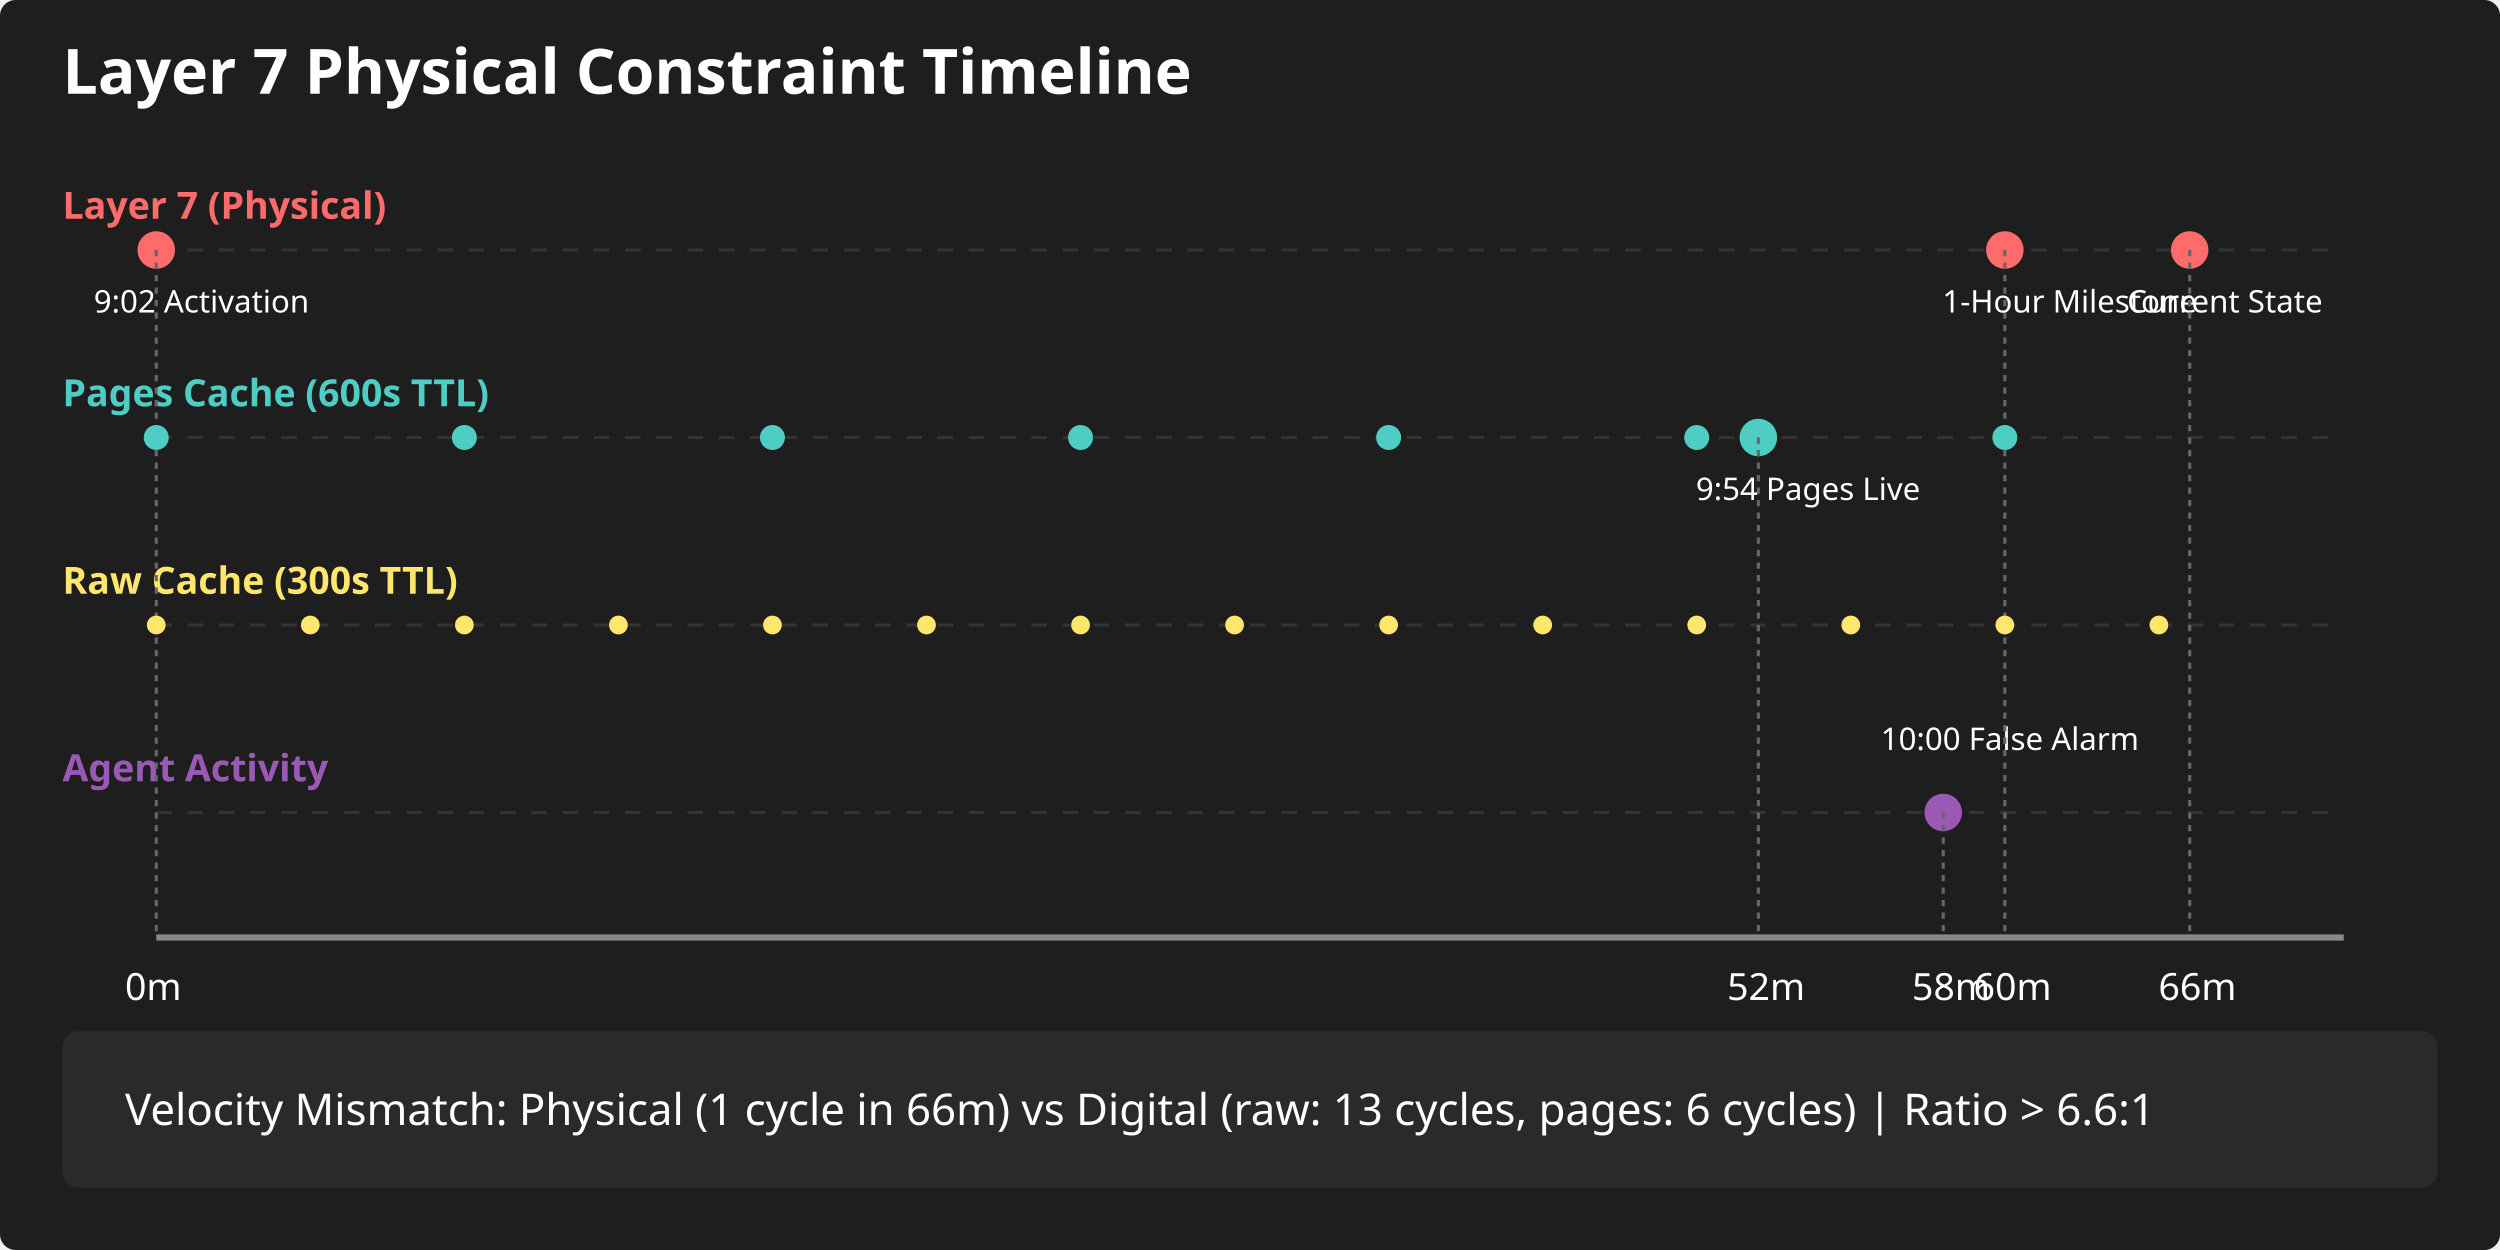
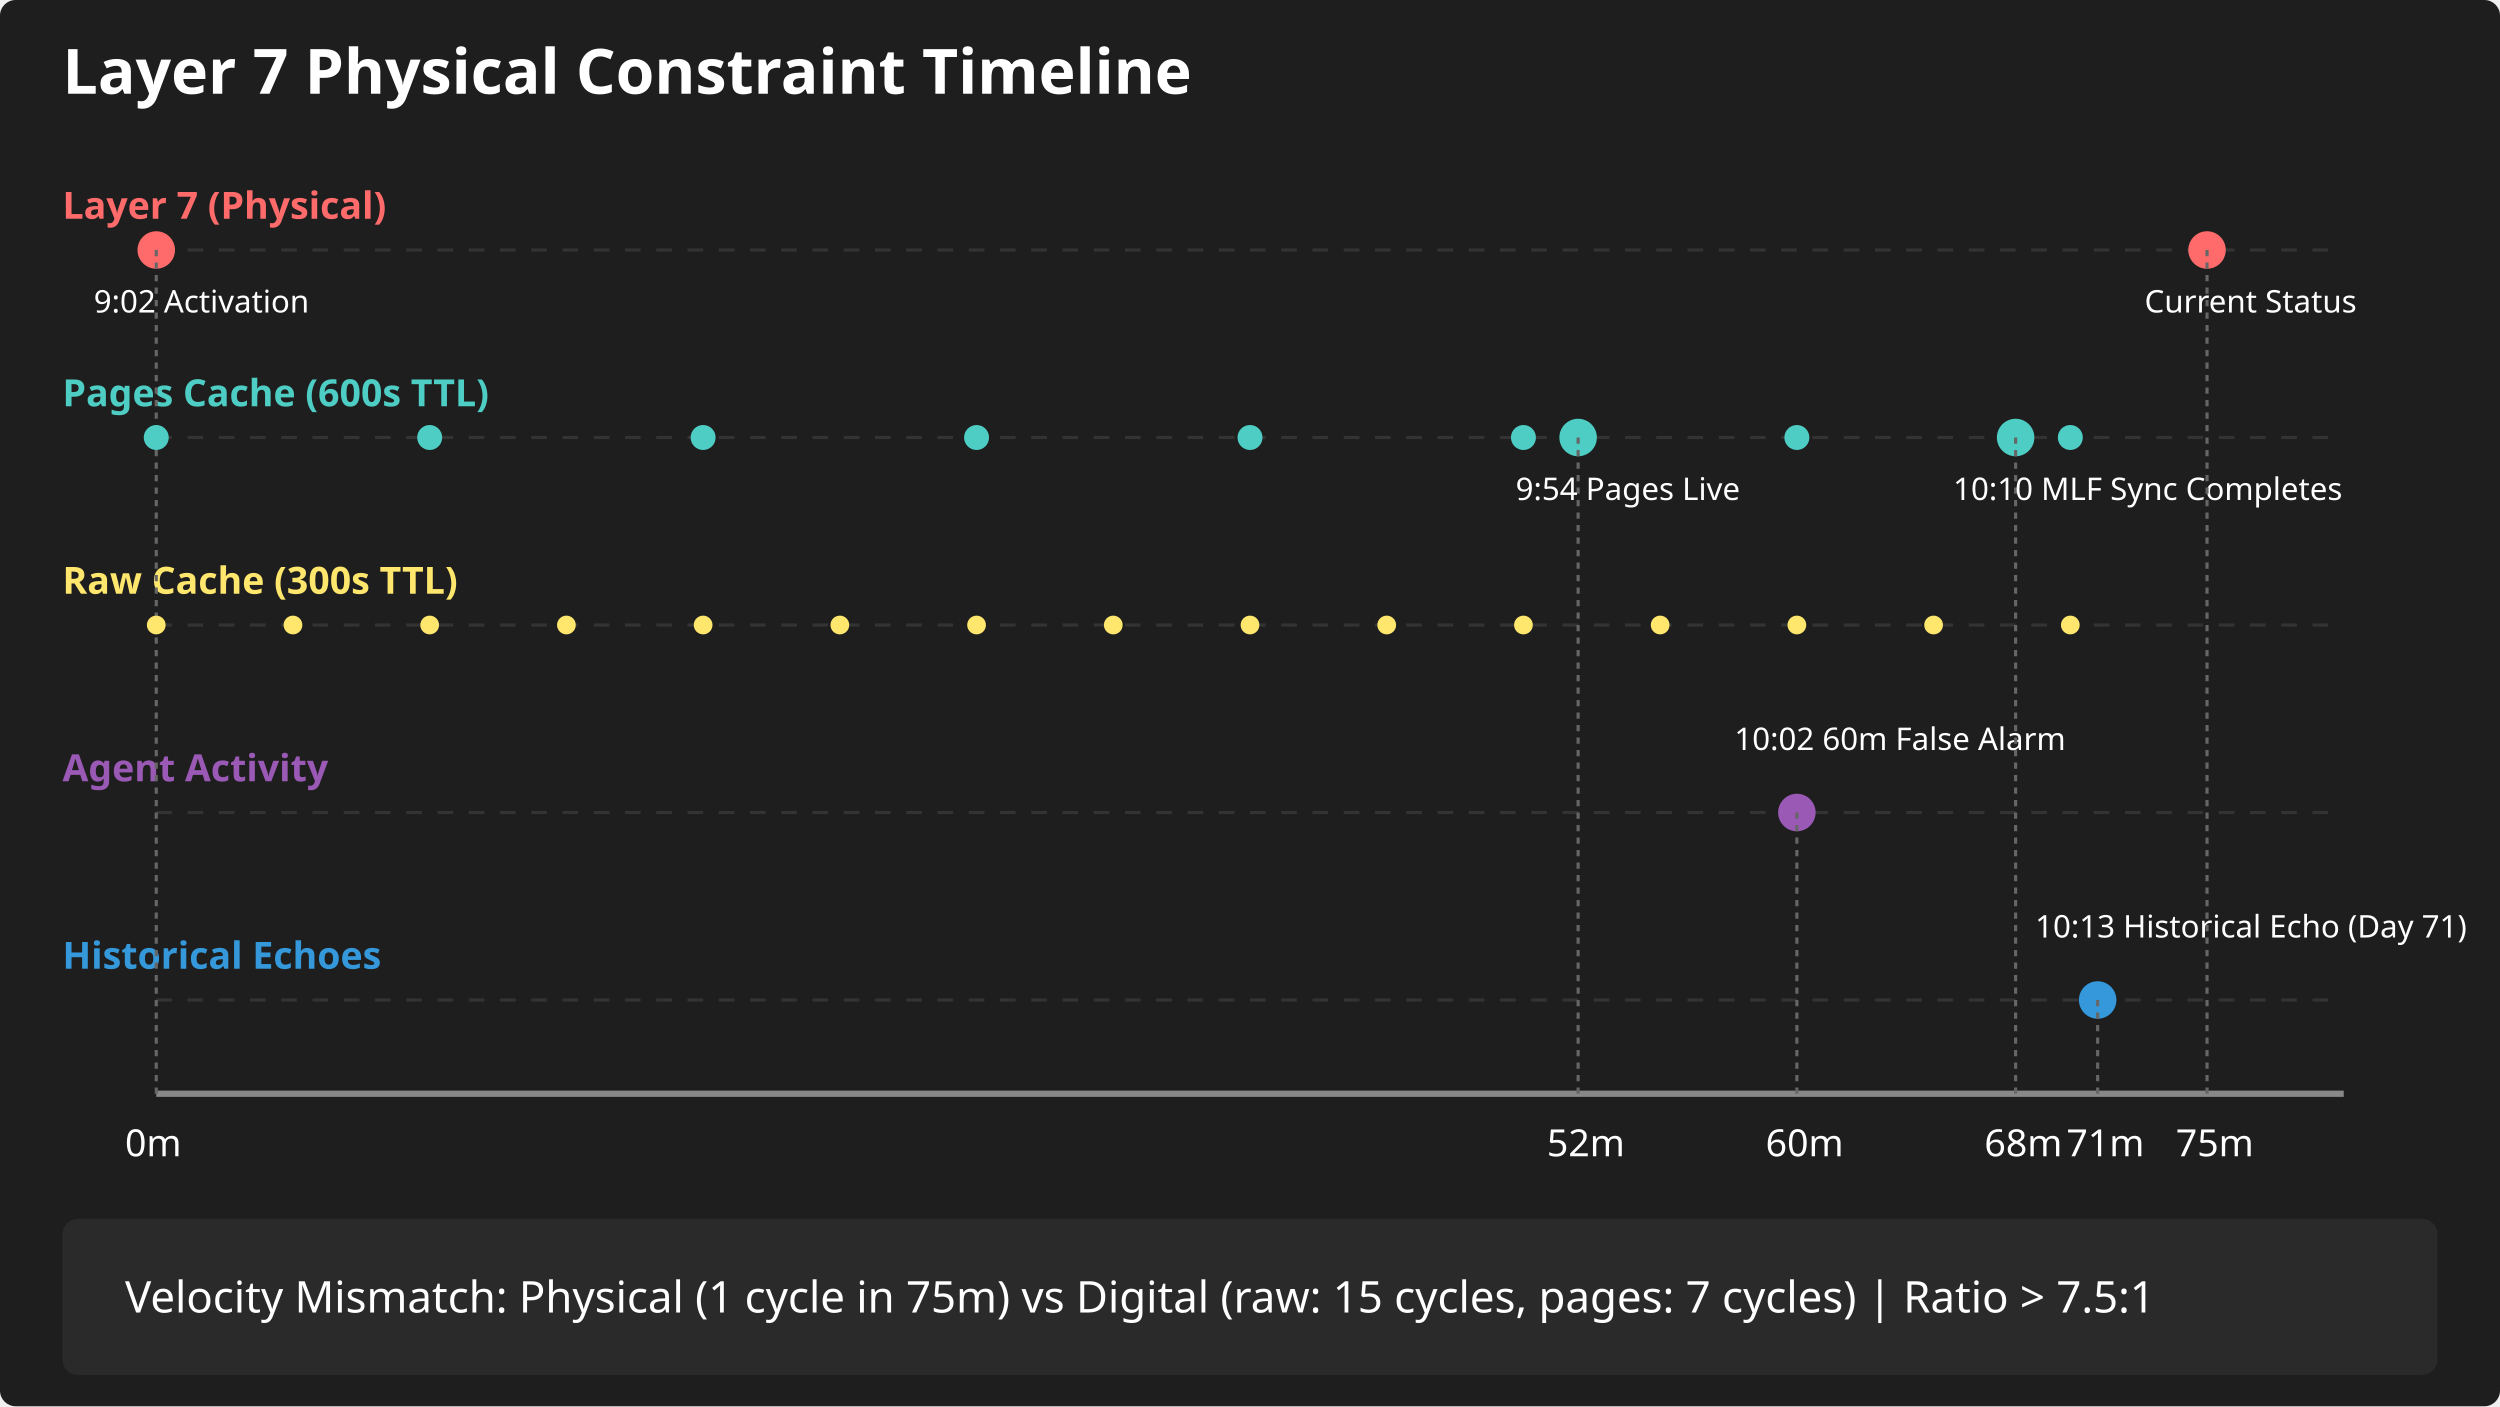
- <svg xmlns="http://www.w3.org/2000/svg" baseProfile="full" height="400" version="1.1" width="800">
+ <svg xmlns="http://www.w3.org/2000/svg" baseProfile="full" height="450" version="1.1" width="800">
  <defs />
-   <rect fill="#1e1e1e" height="400" rx="5" ry="5" width="800" x="0" y="0" />
+   <rect fill="#1e1e1e" height="450" rx="5" ry="5" width="800" x="0" y="0" />
  <text fill="#ffffff" font-family="sans-serif" font-size="20px" font-weight="bold" x="20" y="30">Layer 7 Physical Constraint Timeline</text>
-   <line stroke="#888888" stroke-width="2" x1="50" x2="750" y1="300" y2="300" />
+   <line stroke="#888888" stroke-width="2" x1="50" x2="750" y1="350" y2="350" />
  <text fill="#ff6b6b" font-family="sans-serif" font-size="12px" font-weight="bold" x="20" y="70">Layer 7 (Physical)</text>
  <line stroke="#333333" stroke-dasharray="5,5" stroke-width="1" x1="50" x2="750" y1="80" y2="80" />
  <text fill="#4ecdc4" font-family="sans-serif" font-size="12px" font-weight="bold" x="20" y="130">Pages Cache (600s TTL)</text>
  <line stroke="#333333" stroke-dasharray="5,5" stroke-width="1" x1="50" x2="750" y1="140" y2="140" />
  <text fill="#ffe66d" font-family="sans-serif" font-size="12px" font-weight="bold" x="20" y="190">Raw Cache (300s TTL)</text>
  <line stroke="#333333" stroke-dasharray="5,5" stroke-width="1" x1="50" x2="750" y1="200" y2="200" />
  <text fill="#9b59b6" font-family="sans-serif" font-size="12px" font-weight="bold" x="20" y="250">Agent Activity</text>
  <line stroke="#333333" stroke-dasharray="5,5" stroke-width="1" x1="50" x2="750" y1="260" y2="260" />
+   <text fill="#3498db" font-family="sans-serif" font-size="12px" font-weight="bold" x="20" y="310">Historical Echoes</text>
+   <line stroke="#333333" stroke-dasharray="5,5" stroke-width="1" x1="50" x2="750" y1="320" y2="320" />
  <circle cx="50.0" cy="80" fill="#ff6b6b" r="6" />
-   <line stroke="#666666" stroke-dasharray="2,2" stroke-width="1" x1="50.0" x2="50.0" y1="80" y2="300" />
-   <text fill="#ffffff" font-family="sans-serif" font-size="12px" x="40.0" y="320">0m</text>
+   <line stroke="#666666" stroke-dasharray="2,2" stroke-width="1" x1="50.0" x2="50.0" y1="80" y2="350" />
+   <text fill="#ffffff" font-family="sans-serif" font-size="12px" x="40.0" y="370">0m</text>
  <text fill="#ffffff" font-family="sans-serif" font-size="10px" x="30.0" y="100">9:02 Activation</text>
-   <circle cx="562.676" cy="140" fill="#4ecdc4" r="6" />
-   <line stroke="#666666" stroke-dasharray="2,2" stroke-width="1" x1="562.676" x2="562.676" y1="140" y2="300" />
-   <text fill="#ffffff" font-family="sans-serif" font-size="12px" x="552.676" y="320">52m</text>
-   <text fill="#ffffff" font-family="sans-serif" font-size="10px" x="542.676" y="160">9:54 Pages Live</text>
-   <circle cx="621.831" cy="260" fill="#9b59b6" r="6" />
-   <line stroke="#666666" stroke-dasharray="2,2" stroke-width="1" x1="621.831" x2="621.831" y1="260" y2="300" />
-   <text fill="#ffffff" font-family="sans-serif" font-size="12px" x="611.831" y="320">58m</text>
-   <text fill="#ffffff" font-family="sans-serif" font-size="10px" x="601.831" y="240">10:00 False Alarm</text>
-   <circle cx="641.549" cy="80" fill="#ff6b6b" r="6" />
-   <line stroke="#666666" stroke-dasharray="2,2" stroke-width="1" x1="641.549" x2="641.549" y1="80" y2="300" />
-   <text fill="#ffffff" font-family="sans-serif" font-size="12px" x="631.549" y="320">60m</text>
-   <text fill="#ffffff" font-family="sans-serif" font-size="10px" x="621.549" y="100">1-Hour Milestone</text>
-   <circle cx="700.704" cy="80" fill="#ff6b6b" r="6" />
-   <line stroke="#666666" stroke-dasharray="2,2" stroke-width="1" x1="700.704" x2="700.704" y1="80" y2="300" />
-   <text fill="#ffffff" font-family="sans-serif" font-size="12px" x="690.704" y="320">66m</text>
-   <text fill="#ffffff" font-family="sans-serif" font-size="10px" x="680.704" y="100">Current State</text>
+   <circle cx="505.0" cy="140" fill="#4ecdc4" r="6" />
+   <line stroke="#666666" stroke-dasharray="2,2" stroke-width="1" x1="505.0" x2="505.0" y1="140" y2="350" />
+   <text fill="#ffffff" font-family="sans-serif" font-size="12px" x="495.0" y="370">52m</text>
+   <text fill="#ffffff" font-family="sans-serif" font-size="10px" x="485.0" y="160">9:54 Pages Live</text>
+   <circle cx="575.0" cy="260" fill="#9b59b6" r="6" />
+   <line stroke="#666666" stroke-dasharray="2,2" stroke-width="1" x1="575.0" x2="575.0" y1="260" y2="350" />
+   <text fill="#ffffff" font-family="sans-serif" font-size="12px" x="565.0" y="370">60m</text>
+   <text fill="#ffffff" font-family="sans-serif" font-size="10px" x="555.0" y="240">10:02 60m False Alarm</text>
+   <circle cx="645.0" cy="140" fill="#4ecdc4" r="6" />
+   <line stroke="#666666" stroke-dasharray="2,2" stroke-width="1" x1="645.0" x2="645.0" y1="140" y2="350" />
+   <text fill="#ffffff" font-family="sans-serif" font-size="12px" x="635.0" y="370">68m</text>
+   <text fill="#ffffff" font-family="sans-serif" font-size="10px" x="625.0" y="160">10:10 MLF Sync Completes</text>
+   <circle cx="671.25" cy="320" fill="#3498db" r="6" />
+   <line stroke="#666666" stroke-dasharray="2,2" stroke-width="1" x1="671.25" x2="671.25" y1="320" y2="350" />
+   <text fill="#ffffff" font-family="sans-serif" font-size="12px" x="661.25" y="370">71m</text>
+   <text fill="#ffffff" font-family="sans-serif" font-size="10px" x="651.25" y="300">10:13 Historical Echo (Day 71)</text>
+   <circle cx="706.25" cy="80" fill="#ff6b6b" r="6" />
+   <line stroke="#666666" stroke-dasharray="2,2" stroke-width="1" x1="706.25" x2="706.25" y1="80" y2="350" />
+   <text fill="#ffffff" font-family="sans-serif" font-size="12px" x="696.25" y="370">75m</text>
+   <text fill="#ffffff" font-family="sans-serif" font-size="10px" x="686.25" y="100">Current Status</text>
  <circle cx="50.0" cy="200" fill="#ffe66d" r="3" />
-   <circle cx="99.296" cy="200" fill="#ffe66d" r="3" />
-   <circle cx="148.592" cy="200" fill="#ffe66d" r="3" />
-   <circle cx="197.887" cy="200" fill="#ffe66d" r="3" />
-   <circle cx="247.183" cy="200" fill="#ffe66d" r="3" />
-   <circle cx="296.479" cy="200" fill="#ffe66d" r="3" />
-   <circle cx="345.775" cy="200" fill="#ffe66d" r="3" />
-   <circle cx="395.07" cy="200" fill="#ffe66d" r="3" />
-   <circle cx="444.366" cy="200" fill="#ffe66d" r="3" />
-   <circle cx="493.662" cy="200" fill="#ffe66d" r="3" />
-   <circle cx="542.958" cy="200" fill="#ffe66d" r="3" />
-   <circle cx="592.254" cy="200" fill="#ffe66d" r="3" />
-   <circle cx="641.549" cy="200" fill="#ffe66d" r="3" />
-   <circle cx="690.845" cy="200" fill="#ffe66d" r="3" />
+   <circle cx="93.75" cy="200" fill="#ffe66d" r="3" />
+   <circle cx="137.5" cy="200" fill="#ffe66d" r="3" />
+   <circle cx="181.25" cy="200" fill="#ffe66d" r="3" />
+   <circle cx="225.0" cy="200" fill="#ffe66d" r="3" />
+   <circle cx="268.75" cy="200" fill="#ffe66d" r="3" />
+   <circle cx="312.5" cy="200" fill="#ffe66d" r="3" />
+   <circle cx="356.25" cy="200" fill="#ffe66d" r="3" />
+   <circle cx="400.0" cy="200" fill="#ffe66d" r="3" />
+   <circle cx="443.75" cy="200" fill="#ffe66d" r="3" />
+   <circle cx="487.5" cy="200" fill="#ffe66d" r="3" />
+   <circle cx="531.25" cy="200" fill="#ffe66d" r="3" />
+   <circle cx="575.0" cy="200" fill="#ffe66d" r="3" />
+   <circle cx="618.75" cy="200" fill="#ffe66d" r="3" />
+   <circle cx="662.5" cy="200" fill="#ffe66d" r="3" />
  <circle cx="50.0" cy="140" fill="#4ecdc4" r="4" />
-   <circle cx="148.592" cy="140" fill="#4ecdc4" r="4" />
-   <circle cx="247.183" cy="140" fill="#4ecdc4" r="4" />
-   <circle cx="345.775" cy="140" fill="#4ecdc4" r="4" />
-   <circle cx="444.366" cy="140" fill="#4ecdc4" r="4" />
-   <circle cx="542.958" cy="140" fill="#4ecdc4" r="4" />
-   <circle cx="641.549" cy="140" fill="#4ecdc4" r="4" />
-   <rect fill="#2a2a2a" height="50" rx="5" ry="5" width="760" x="20" y="330" />
-   <text fill="#ffffff" font-family="sans-serif" font-size="14px" x="40" y="360">Velocity Mismatch: Physical (1 cycle in 66m) vs Digital (raw: 13 cycles, pages: 6 cycles) | Ratio &gt; 6.6:1</text>
+   <circle cx="137.5" cy="140" fill="#4ecdc4" r="4" />
+   <circle cx="225.0" cy="140" fill="#4ecdc4" r="4" />
+   <circle cx="312.5" cy="140" fill="#4ecdc4" r="4" />
+   <circle cx="400.0" cy="140" fill="#4ecdc4" r="4" />
+   <circle cx="487.5" cy="140" fill="#4ecdc4" r="4" />
+   <circle cx="575.0" cy="140" fill="#4ecdc4" r="4" />
+   <circle cx="662.5" cy="140" fill="#4ecdc4" r="4" />
+   <rect fill="#2a2a2a" height="50" rx="5" ry="5" width="760" x="20" y="390" />
+   <text fill="#ffffff" font-family="sans-serif" font-size="14px" x="40" y="420">Velocity Mismatch: Physical (1 cycle in 75m) vs Digital (raw: 15 cycles, pages: 7 cycles) | Ratio &gt; 7.5:1</text>
</svg>
